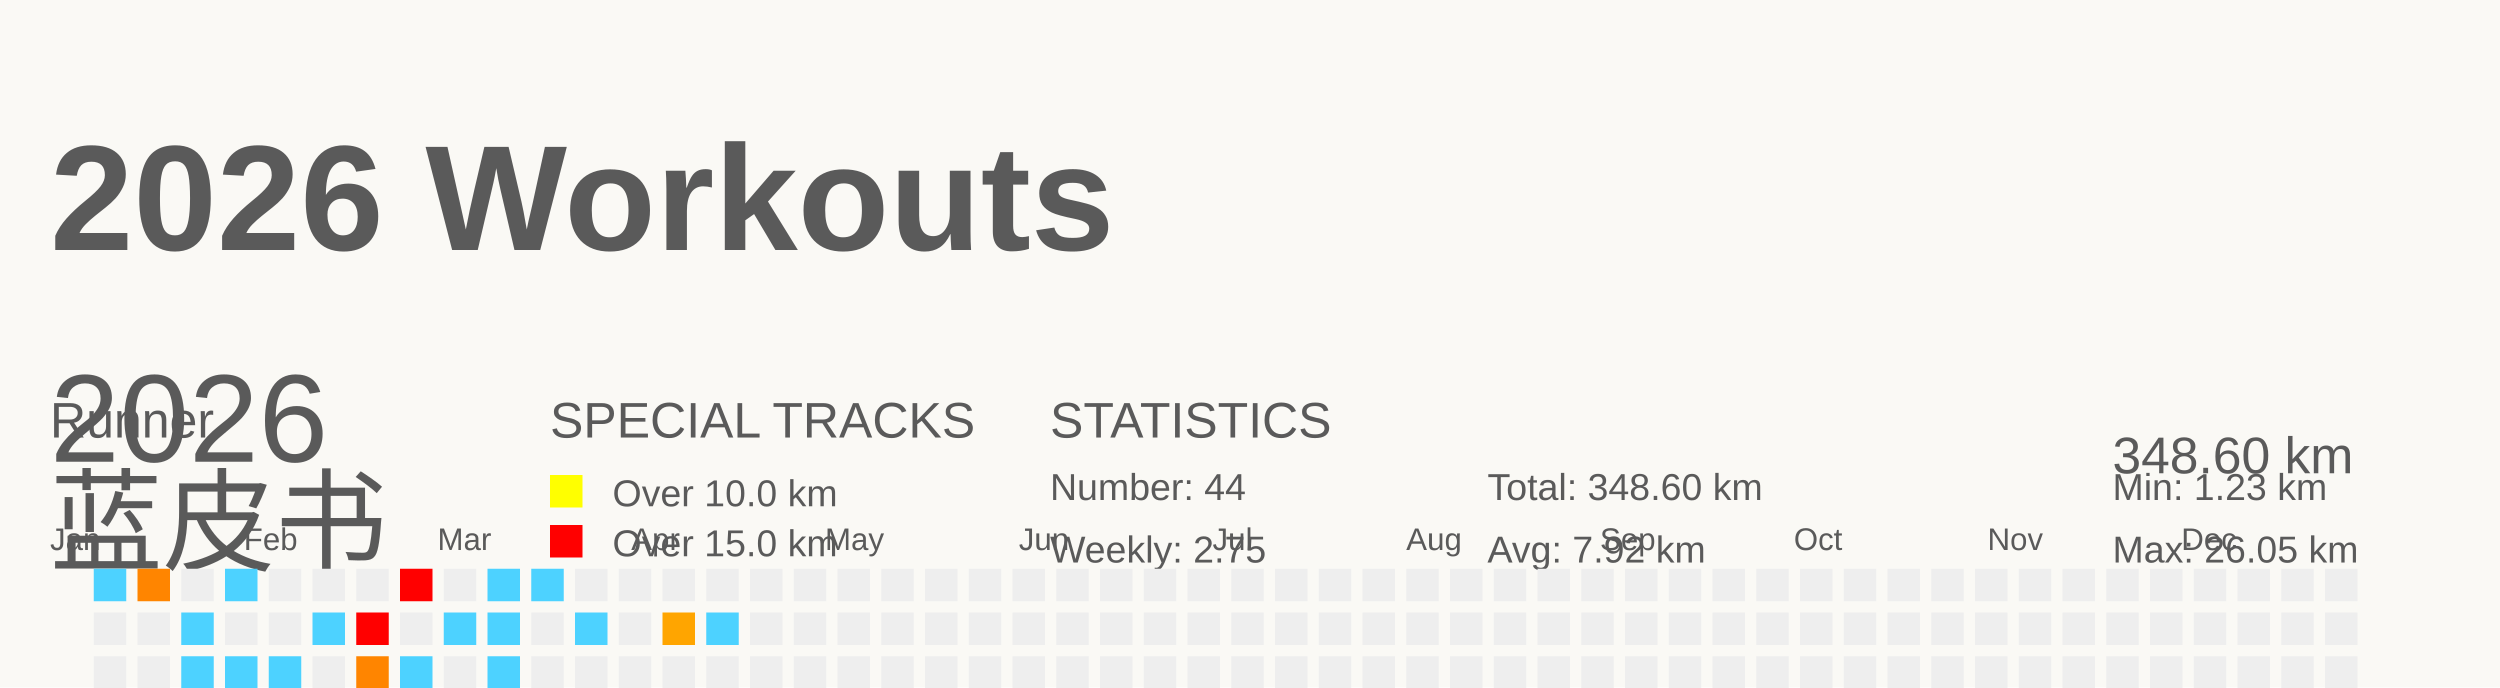
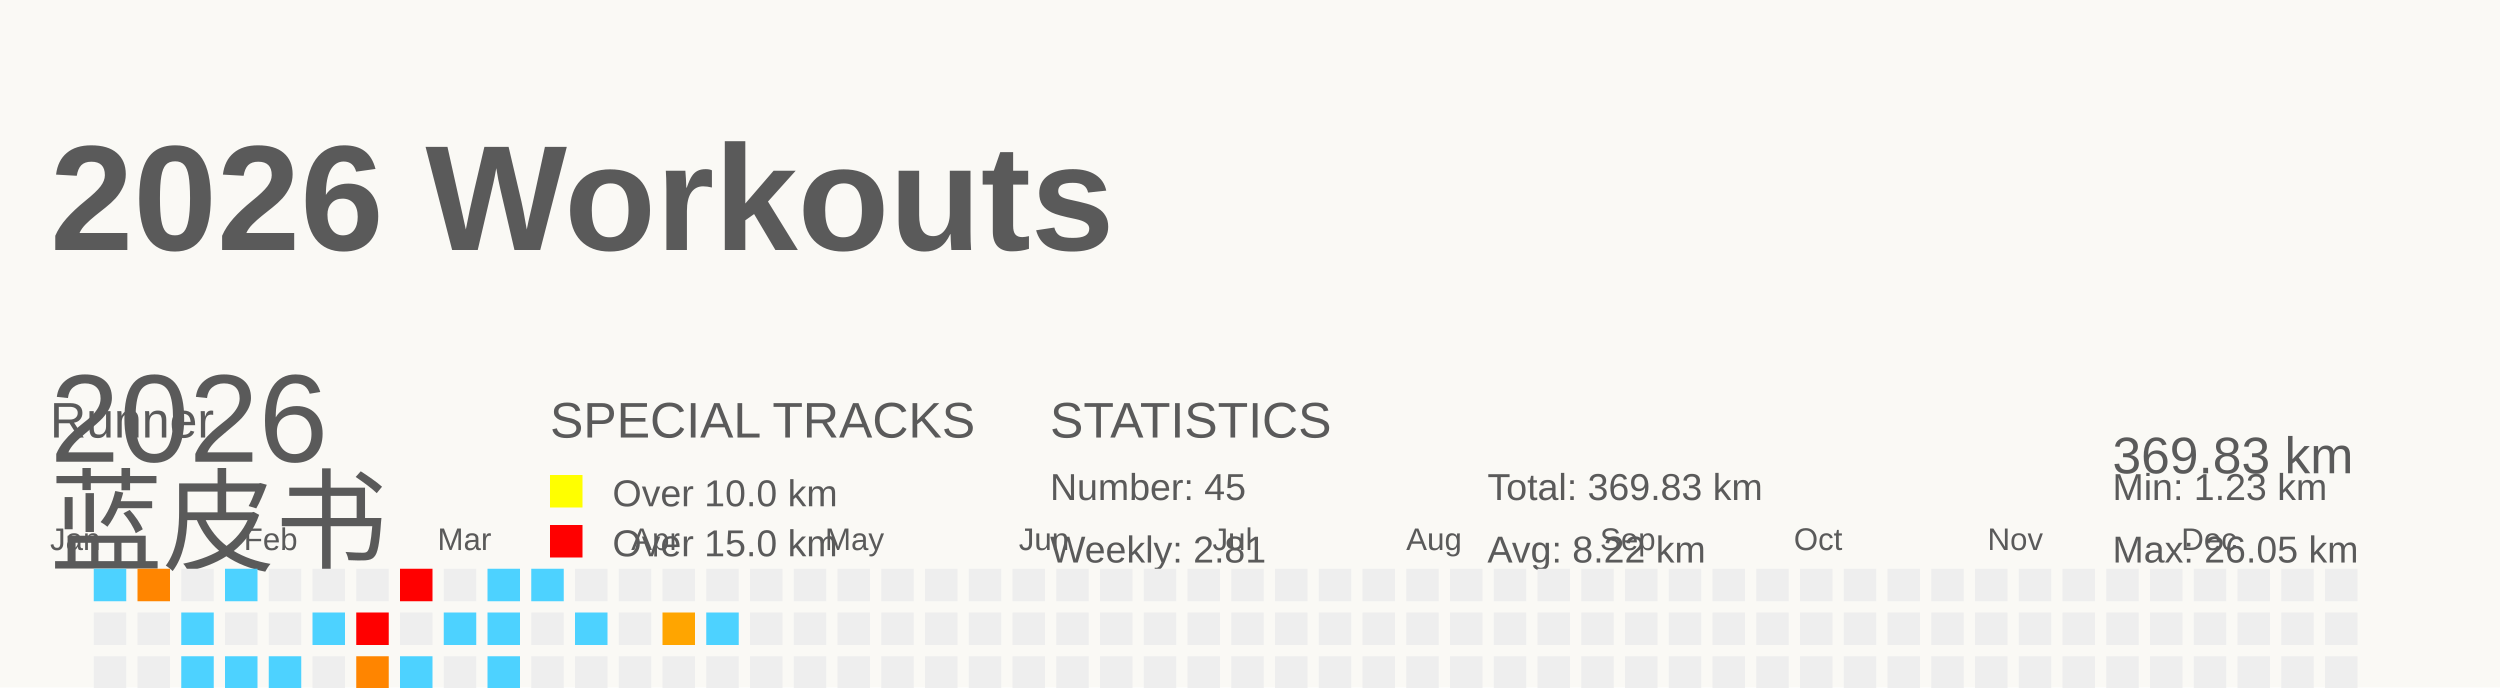
<svg xmlns="http://www.w3.org/2000/svg" baseProfile="full" height="55" version="1.1" viewBox="0 0 200 55" width="200">
  <defs />
  <rect fill="#FAF9F5" height="55" width="200" x="0" y="0" />
  <g id="tracks" />
  <text fill="#5A5A5A" style="font-size:12px; font-family:Arial; font-weight:bold;" x="4" y="20">2026 Workouts</text>
  <text fill="#5A5A5A" style="font-size:4px; font-family:Arial" x="4" y="35">Runner</text>
  <text fill="#5A5A5A" style="font-size:9px; font-family:Arial" x="4" y="45">蓝皮书</text>
  <text fill="#5A5A5A" style="font-size:4px; font-family:Arial" x="44" y="35">SPECIAL TRACKS</text>
  <rect fill="yellow" height="2.6" width="2.6" x="44" y="38" />
  <text fill="#5A5A5A" style="font-size:3px; font-family:Arial" x="49" y="40.5">Over 10.0 km</text>
  <rect fill="red" height="2.6" width="2.6" x="44" y="42" />
  <text fill="#5A5A5A" style="font-size:3px; font-family:Arial" x="49" y="44.5">Over 15.0 km</text>
  <text fill="#5A5A5A" style="font-size:4px; font-family:Arial" x="84" y="35">STATISTICS</text>
-   <text fill="#5A5A5A" style="font-size:3px; font-family:Arial" x="84" y="40">Number: 44</text>
-   <text fill="#5A5A5A" style="font-size:3px; font-family:Arial" x="84" y="45">Weekly: 2.75</text>
-   <text fill="#5A5A5A" style="font-size:3px; font-family:Arial" x="119" y="40">Total: 348.60 km</text>
-   <text fill="#5A5A5A" style="font-size:3px; font-family:Arial" x="119" y="45">Avg: 7.92 km</text>
+   <text fill="#5A5A5A" style="font-size:3px; font-family:Arial" x="84" y="40">Number: 45</text>
+   <text fill="#5A5A5A" style="font-size:3px; font-family:Arial" x="84" y="45">Weekly: 2.81</text>
+   <text fill="#5A5A5A" style="font-size:3px; font-family:Arial" x="119" y="40">Total: 369.83 km</text>
+   <text fill="#5A5A5A" style="font-size:3px; font-family:Arial" x="119" y="45">Avg: 8.22 km</text>
  <text fill="#5A5A5A" style="font-size:3px; font-family:Arial" x="169" y="40">Min: 1.23 km</text>
  <text fill="#5A5A5A" style="font-size:3px; font-family:Arial" x="169" y="45">Max: 26.05 km</text>
  <text dominant-baseline="hanging" fill="#5A5A5A" style="font-size:10.0px; font-family:Arial;" x="4" y="30">2026</text>
-   <text dominant-baseline="hanging" fill="#5A5A5A" style="font-size:4.125px; font-family:Arial;" x="169" y="35">348.60 km</text>
+   <text dominant-baseline="hanging" fill="#5A5A5A" style="font-size:4.125px; font-family:Arial;" x="169" y="35">369.83 km</text>
  <text fill="#5A5A5A" style="font-size:2.5px; font-family:Arial" x="4.0" y="44">Jan</text>
  <text fill="#5A5A5A" style="font-size:2.5px; font-family:Arial" x="19.5" y="44">Feb</text>
  <text fill="#5A5A5A" style="font-size:2.5px; font-family:Arial" x="35.0" y="44">Mar</text>
  <text fill="#5A5A5A" style="font-size:2.5px; font-family:Arial" x="50.5" y="44">Apr</text>
  <text fill="#5A5A5A" style="font-size:2.5px; font-family:Arial" x="66.0" y="44">May</text>
  <text fill="#5A5A5A" style="font-size:2.5px; font-family:Arial" x="81.5" y="44">Jun</text>
  <text fill="#5A5A5A" style="font-size:2.5px; font-family:Arial" x="97.0" y="44">Jul</text>
  <text fill="#5A5A5A" style="font-size:2.5px; font-family:Arial" x="112.5" y="44">Aug</text>
  <text fill="#5A5A5A" style="font-size:2.5px; font-family:Arial" x="128.0" y="44">Sep</text>
  <text fill="#5A5A5A" style="font-size:2.5px; font-family:Arial" x="143.5" y="44">Oct</text>
  <text fill="#5A5A5A" style="font-size:2.5px; font-family:Arial" x="159.0" y="44">Nov</text>
  <text fill="#5A5A5A" style="font-size:2.5px; font-family:Arial" x="174.5" y="44">Dec</text>
  <rect fill="#4dd2ff" height="2.6" width="2.6" x="4.0" y="56.0" />
  <rect fill="#EEEEEE" height="2.6" width="2.6" x="4.0" y="59.5" />
  <rect fill="#ff7c00" height="2.6" width="2.6" x="4.0" y="63.0" />
  <rect fill="#EEEEEE" height="2.6" width="2.6" x="4.0" y="66.5" />
  <rect fill="#4dd2ff" height="2.6" width="2.6" x="7.5" y="45.5" />
  <rect fill="#EEEEEE" height="2.6" width="2.6" x="7.5" y="49.0" />
  <rect fill="#EEEEEE" height="2.6" width="2.6" x="7.5" y="52.5" />
  <rect fill="#EEEEEE" height="2.6" width="2.6" x="7.5" y="56.0" />
  <rect fill="#4dd2ff" height="2.6" width="2.6" x="7.5" y="59.5" />
  <rect fill="#EEEEEE" height="2.6" width="2.6" x="7.5" y="63.0" />
  <rect fill="#4dd2ff" height="2.6" width="2.6" x="7.5" y="66.5" />
  <rect fill="#ff8500" height="2.6" width="2.6" x="11.0" y="45.5" />
  <rect fill="#EEEEEE" height="2.6" width="2.6" x="11.0" y="49.0" />
  <rect fill="#EEEEEE" height="2.6" width="2.6" x="11.0" y="52.5" />
  <rect fill="#EEEEEE" height="2.6" width="2.6" x="11.0" y="56.0" />
  <rect fill="#EEEEEE" height="2.6" width="2.6" x="11.0" y="59.5" />
  <rect fill="#EEEEEE" height="2.6" width="2.6" x="11.0" y="63.0" />
  <rect fill="#EEEEEE" height="2.6" width="2.6" x="11.0" y="66.5" />
  <rect fill="#EEEEEE" height="2.6" width="2.6" x="14.5" y="45.5" />
  <rect fill="#4dd2ff" height="2.6" width="2.6" x="14.5" y="49.0" />
  <rect fill="#4dd2ff" height="2.6" width="2.6" x="14.5" y="52.5" />
  <rect fill="#EEEEEE" height="2.6" width="2.6" x="14.5" y="56.0" />
  <rect fill="#EEEEEE" height="2.6" width="2.6" x="14.5" y="59.5" />
  <rect fill="#EEEEEE" height="2.6" width="2.6" x="14.5" y="63.0" />
  <rect fill="#4dd2ff" height="2.6" width="2.6" x="14.5" y="66.5" />
  <rect fill="#4dd2ff" height="2.6" width="2.6" x="18.0" y="45.5" />
  <rect fill="#EEEEEE" height="2.6" width="2.6" x="18.0" y="49.0" />
  <rect fill="#4dd2ff" height="2.6" width="2.6" x="18.0" y="52.5" />
  <rect fill="#EEEEEE" height="2.6" width="2.6" x="18.0" y="56.0" />
  <rect fill="#EEEEEE" height="2.6" width="2.6" x="18.0" y="59.5" />
  <rect fill="#EEEEEE" height="2.6" width="2.6" x="18.0" y="63.0" />
  <rect fill="#EEEEEE" height="2.6" width="2.6" x="18.0" y="66.5" />
  <rect fill="#EEEEEE" height="2.6" width="2.6" x="21.5" y="45.5" />
  <rect fill="#EEEEEE" height="2.6" width="2.6" x="21.5" y="49.0" />
  <rect fill="#4dd2ff" height="2.6" width="2.6" x="21.5" y="52.5" />
  <rect fill="#EEEEEE" height="2.6" width="2.6" x="21.5" y="56.0" />
  <rect fill="#4dd2ff" height="2.6" width="2.6" x="21.5" y="59.5" />
  <rect fill="#ffa200" height="2.6" width="2.6" x="21.5" y="63.0" />
  <rect fill="#EEEEEE" height="2.6" width="2.6" x="21.5" y="66.5" />
  <rect fill="#EEEEEE" height="2.6" width="2.6" x="25.0" y="45.5" />
  <rect fill="#4dd2ff" height="2.6" width="2.6" x="25.0" y="49.0" />
  <rect fill="#EEEEEE" height="2.6" width="2.6" x="25.0" y="52.5" />
  <rect fill="#4dd2ff" height="2.6" width="2.6" x="25.0" y="56.0" />
  <rect fill="#EEEEEE" height="2.6" width="2.6" x="25.0" y="59.5" />
  <rect fill="#EEEEEE" height="2.6" width="2.6" x="25.0" y="63.0" />
  <rect fill="#4dd2ff" height="2.6" width="2.6" x="25.0" y="66.5" />
  <rect fill="#EEEEEE" height="2.6" width="2.6" x="28.5" y="45.5" />
  <rect fill="red" height="2.6" width="2.6" x="28.5" y="49.0" />
  <rect fill="#ff8500" height="2.6" width="2.6" x="28.5" y="52.5" />
  <rect fill="#EEEEEE" height="2.6" width="2.6" x="28.5" y="56.0" />
  <rect fill="#4dd2ff" height="2.6" width="2.6" x="28.5" y="59.5" />
  <rect fill="#4dd2ff" height="2.6" width="2.6" x="28.5" y="63.0" />
  <rect fill="#EEEEEE" height="2.6" width="2.6" x="28.5" y="66.5" />
  <rect fill="red" height="2.6" width="2.6" x="32.0" y="45.5" />
  <rect fill="#EEEEEE" height="2.6" width="2.6" x="32.0" y="49.0" />
  <rect fill="#4dd2ff" height="2.6" width="2.6" x="32.0" y="52.5" />
  <rect fill="#4dd2ff" height="2.6" width="2.6" x="32.0" y="56.0" />
  <rect fill="#EEEEEE" height="2.6" width="2.6" x="32.0" y="59.5" />
  <rect fill="#EEEEEE" height="2.6" width="2.6" x="32.0" y="63.0" />
  <rect fill="#EEEEEE" height="2.6" width="2.6" x="32.0" y="66.5" />
  <rect fill="#EEEEEE" height="2.6" width="2.6" x="35.5" y="45.5" />
  <rect fill="#4dd2ff" height="2.6" width="2.6" x="35.5" y="49.0" />
  <rect fill="#EEEEEE" height="2.6" width="2.6" x="35.5" y="52.5" />
  <rect fill="#4dd2ff" height="2.6" width="2.6" x="35.5" y="56.0" />
  <rect fill="#4dd2ff" height="2.6" width="2.6" x="35.5" y="59.5" />
  <rect fill="#4dd2ff" height="2.6" width="2.6" x="35.5" y="63.0" />
  <rect fill="#EEEEEE" height="2.6" width="2.6" x="35.5" y="66.5" />
  <rect fill="#4dd2ff" height="2.6" width="2.6" x="39.0" y="45.5" />
  <rect fill="#4dd2ff" height="2.6" width="2.6" x="39.0" y="49.0" />
  <rect fill="#4dd2ff" height="2.6" width="2.6" x="39.0" y="52.5" />
  <rect fill="#EEEEEE" height="2.6" width="2.6" x="39.0" y="56.0" />
  <rect fill="#4dd2ff" height="2.6" width="2.6" x="39.0" y="59.5" />
  <rect fill="#EEEEEE" height="2.6" width="2.6" x="39.0" y="63.0" />
  <rect fill="#EEEEEE" height="2.6" width="2.6" x="39.0" y="66.5" />
  <rect fill="#4dd2ff" height="2.6" width="2.6" x="42.5" y="45.5" />
  <rect fill="#EEEEEE" height="2.6" width="2.6" x="42.5" y="49.0" />
  <rect fill="#EEEEEE" height="2.6" width="2.6" x="42.5" y="52.5" />
  <rect fill="#4dd2ff" height="2.6" width="2.6" x="42.5" y="56.0" />
  <rect fill="#4dd2ff" height="2.6" width="2.6" x="42.5" y="59.5" />
  <rect fill="red" height="2.6" width="2.6" x="42.5" y="63.0" />
  <rect fill="#EEEEEE" height="2.6" width="2.6" x="42.5" y="66.5" />
  <rect fill="#EEEEEE" height="2.6" width="2.6" x="46.0" y="45.5" />
  <rect fill="#4dd2ff" height="2.6" width="2.6" x="46.0" y="49.0" />
  <rect fill="#EEEEEE" height="2.6" width="2.6" x="46.0" y="52.5" />
  <rect fill="#4dd2ff" height="2.6" width="2.6" x="46.0" y="56.0" />
  <rect fill="#EEEEEE" height="2.6" width="2.6" x="46.0" y="59.5" />
  <rect fill="#ffa400" height="2.6" width="2.6" x="46.0" y="63.0" />
  <rect fill="#EEEEEE" height="2.6" width="2.6" x="46.0" y="66.5" />
  <rect fill="#EEEEEE" height="2.6" width="2.6" x="49.5" y="45.5" />
  <rect fill="#EEEEEE" height="2.6" width="2.6" x="49.5" y="49.0" />
  <rect fill="#EEEEEE" height="2.6" width="2.6" x="49.5" y="52.5" />
  <rect fill="#4dd2ff" height="2.6" width="2.6" x="49.5" y="56.0" />
  <rect fill="#EEEEEE" height="2.6" width="2.6" x="49.5" y="59.5" />
  <rect fill="#EEEEEE" height="2.6" width="2.6" x="49.5" y="63.0" />
  <rect fill="#EEEEEE" height="2.6" width="2.6" x="49.5" y="66.5" />
  <rect fill="#EEEEEE" height="2.6" width="2.6" x="53.0" y="45.5" />
  <rect fill="#ffa500" height="2.6" width="2.6" x="53.0" y="49.0" />
  <rect fill="#EEEEEE" height="2.6" width="2.6" x="53.0" y="52.5" />
  <rect fill="#EEEEEE" height="2.6" width="2.6" x="53.0" y="56.0" />
  <rect fill="#EEEEEE" height="2.6" width="2.6" x="53.0" y="59.5" />
  <rect fill="#EEEEEE" height="2.6" width="2.6" x="53.0" y="63.0" />
  <rect fill="red" height="2.6" width="2.6" x="53.0" y="66.5" />
  <rect fill="#EEEEEE" height="2.6" width="2.6" x="56.5" y="45.5" />
  <rect fill="#4dd2ff" height="2.6" width="2.6" x="56.5" y="49.0" />
  <rect fill="#EEEEEE" height="2.6" width="2.6" x="56.5" y="52.5" />
  <rect fill="#EEEEEE" height="2.6" width="2.6" x="56.5" y="56.0" />
  <rect fill="#4dd2ff" height="2.6" width="2.6" x="56.5" y="59.5" />
  <rect fill="#EEEEEE" height="2.6" width="2.6" x="56.5" y="63.0" />
-   <rect fill="#EEEEEE" height="2.6" width="2.6" x="56.5" y="66.5" />
+   <rect fill="red" height="2.6" width="2.6" x="56.5" y="66.5" />
  <rect fill="#EEEEEE" height="2.6" width="2.6" x="60.0" y="45.5" />
  <rect fill="#EEEEEE" height="2.6" width="2.6" x="60.0" y="49.0" />
  <rect fill="#EEEEEE" height="2.6" width="2.6" x="60.0" y="52.5" />
  <rect fill="#EEEEEE" height="2.6" width="2.6" x="60.0" y="56.0" />
  <rect fill="#EEEEEE" height="2.6" width="2.6" x="60.0" y="59.5" />
  <rect fill="#EEEEEE" height="2.6" width="2.6" x="60.0" y="63.0" />
  <rect fill="#EEEEEE" height="2.6" width="2.6" x="60.0" y="66.5" />
  <rect fill="#EEEEEE" height="2.6" width="2.6" x="63.5" y="45.5" />
  <rect fill="#EEEEEE" height="2.6" width="2.6" x="63.5" y="49.0" />
  <rect fill="#EEEEEE" height="2.6" width="2.6" x="63.5" y="52.5" />
  <rect fill="#EEEEEE" height="2.6" width="2.6" x="63.5" y="56.0" />
  <rect fill="#EEEEEE" height="2.6" width="2.6" x="63.5" y="59.5" />
  <rect fill="#EEEEEE" height="2.6" width="2.6" x="63.5" y="63.0" />
  <rect fill="#EEEEEE" height="2.6" width="2.6" x="63.5" y="66.5" />
  <rect fill="#EEEEEE" height="2.6" width="2.6" x="67.0" y="45.5" />
  <rect fill="#EEEEEE" height="2.6" width="2.6" x="67.0" y="49.0" />
  <rect fill="#EEEEEE" height="2.6" width="2.6" x="67.0" y="52.5" />
  <rect fill="#EEEEEE" height="2.6" width="2.6" x="67.0" y="56.0" />
  <rect fill="#EEEEEE" height="2.6" width="2.6" x="67.0" y="59.5" />
  <rect fill="#EEEEEE" height="2.6" width="2.6" x="67.0" y="63.0" />
  <rect fill="#EEEEEE" height="2.6" width="2.6" x="67.0" y="66.5" />
  <rect fill="#EEEEEE" height="2.6" width="2.6" x="70.5" y="45.5" />
  <rect fill="#EEEEEE" height="2.6" width="2.6" x="70.5" y="49.0" />
  <rect fill="#EEEEEE" height="2.6" width="2.6" x="70.5" y="52.5" />
  <rect fill="#EEEEEE" height="2.6" width="2.6" x="70.5" y="56.0" />
  <rect fill="#EEEEEE" height="2.6" width="2.6" x="70.5" y="59.5" />
  <rect fill="#EEEEEE" height="2.6" width="2.6" x="70.5" y="63.0" />
  <rect fill="#EEEEEE" height="2.6" width="2.6" x="70.5" y="66.5" />
  <rect fill="#EEEEEE" height="2.6" width="2.6" x="74.0" y="45.5" />
  <rect fill="#EEEEEE" height="2.6" width="2.6" x="74.0" y="49.0" />
  <rect fill="#EEEEEE" height="2.6" width="2.6" x="74.0" y="52.5" />
  <rect fill="#EEEEEE" height="2.6" width="2.6" x="74.0" y="56.0" />
  <rect fill="#EEEEEE" height="2.6" width="2.6" x="74.0" y="59.5" />
  <rect fill="#EEEEEE" height="2.6" width="2.6" x="74.0" y="63.0" />
  <rect fill="#EEEEEE" height="2.6" width="2.6" x="74.0" y="66.5" />
  <rect fill="#EEEEEE" height="2.6" width="2.6" x="77.5" y="45.5" />
  <rect fill="#EEEEEE" height="2.6" width="2.6" x="77.5" y="49.0" />
  <rect fill="#EEEEEE" height="2.6" width="2.6" x="77.5" y="52.5" />
  <rect fill="#EEEEEE" height="2.6" width="2.6" x="77.5" y="56.0" />
  <rect fill="#EEEEEE" height="2.6" width="2.6" x="77.5" y="59.5" />
  <rect fill="#EEEEEE" height="2.6" width="2.6" x="77.5" y="63.0" />
  <rect fill="#EEEEEE" height="2.6" width="2.6" x="77.5" y="66.5" />
  <rect fill="#EEEEEE" height="2.6" width="2.6" x="81.0" y="45.5" />
  <rect fill="#EEEEEE" height="2.6" width="2.6" x="81.0" y="49.0" />
  <rect fill="#EEEEEE" height="2.6" width="2.6" x="81.0" y="52.5" />
  <rect fill="#EEEEEE" height="2.6" width="2.6" x="81.0" y="56.0" />
  <rect fill="#EEEEEE" height="2.6" width="2.6" x="81.0" y="59.5" />
  <rect fill="#EEEEEE" height="2.6" width="2.6" x="81.0" y="63.0" />
  <rect fill="#EEEEEE" height="2.6" width="2.6" x="81.0" y="66.5" />
  <rect fill="#EEEEEE" height="2.6" width="2.6" x="84.5" y="45.5" />
  <rect fill="#EEEEEE" height="2.6" width="2.6" x="84.5" y="49.0" />
  <rect fill="#EEEEEE" height="2.6" width="2.6" x="84.5" y="52.5" />
  <rect fill="#EEEEEE" height="2.6" width="2.6" x="84.5" y="56.0" />
  <rect fill="#EEEEEE" height="2.6" width="2.6" x="84.5" y="59.5" />
  <rect fill="#EEEEEE" height="2.6" width="2.6" x="84.5" y="63.0" />
  <rect fill="#EEEEEE" height="2.6" width="2.6" x="84.5" y="66.5" />
  <rect fill="#EEEEEE" height="2.6" width="2.6" x="88.0" y="45.5" />
  <rect fill="#EEEEEE" height="2.6" width="2.6" x="88.0" y="49.0" />
  <rect fill="#EEEEEE" height="2.6" width="2.6" x="88.0" y="52.5" />
  <rect fill="#EEEEEE" height="2.6" width="2.6" x="88.0" y="56.0" />
  <rect fill="#EEEEEE" height="2.6" width="2.6" x="88.0" y="59.5" />
  <rect fill="#EEEEEE" height="2.6" width="2.6" x="88.0" y="63.0" />
  <rect fill="#EEEEEE" height="2.6" width="2.6" x="88.0" y="66.5" />
  <rect fill="#EEEEEE" height="2.6" width="2.6" x="91.5" y="45.5" />
  <rect fill="#EEEEEE" height="2.6" width="2.6" x="91.5" y="49.0" />
  <rect fill="#EEEEEE" height="2.6" width="2.6" x="91.5" y="52.5" />
  <rect fill="#EEEEEE" height="2.6" width="2.6" x="91.5" y="56.0" />
  <rect fill="#EEEEEE" height="2.6" width="2.6" x="91.5" y="59.5" />
  <rect fill="#EEEEEE" height="2.6" width="2.6" x="91.5" y="63.0" />
  <rect fill="#EEEEEE" height="2.6" width="2.6" x="91.5" y="66.5" />
  <rect fill="#EEEEEE" height="2.6" width="2.6" x="95.0" y="45.5" />
  <rect fill="#EEEEEE" height="2.6" width="2.6" x="95.0" y="49.0" />
  <rect fill="#EEEEEE" height="2.6" width="2.6" x="95.0" y="52.5" />
  <rect fill="#EEEEEE" height="2.6" width="2.6" x="95.0" y="56.0" />
  <rect fill="#EEEEEE" height="2.6" width="2.6" x="95.0" y="59.5" />
  <rect fill="#EEEEEE" height="2.6" width="2.6" x="95.0" y="63.0" />
  <rect fill="#EEEEEE" height="2.6" width="2.6" x="95.0" y="66.5" />
  <rect fill="#EEEEEE" height="2.6" width="2.6" x="98.5" y="45.5" />
  <rect fill="#EEEEEE" height="2.6" width="2.6" x="98.5" y="49.0" />
  <rect fill="#EEEEEE" height="2.6" width="2.6" x="98.5" y="52.5" />
  <rect fill="#EEEEEE" height="2.6" width="2.6" x="98.5" y="56.0" />
  <rect fill="#EEEEEE" height="2.6" width="2.6" x="98.5" y="59.5" />
  <rect fill="#EEEEEE" height="2.6" width="2.6" x="98.5" y="63.0" />
  <rect fill="#EEEEEE" height="2.6" width="2.6" x="98.5" y="66.5" />
  <rect fill="#EEEEEE" height="2.6" width="2.6" x="102.0" y="45.5" />
  <rect fill="#EEEEEE" height="2.6" width="2.6" x="102.0" y="49.0" />
  <rect fill="#EEEEEE" height="2.6" width="2.6" x="102.0" y="52.5" />
  <rect fill="#EEEEEE" height="2.6" width="2.6" x="102.0" y="56.0" />
  <rect fill="#EEEEEE" height="2.6" width="2.6" x="102.0" y="59.5" />
  <rect fill="#EEEEEE" height="2.6" width="2.6" x="102.0" y="63.0" />
  <rect fill="#EEEEEE" height="2.6" width="2.6" x="102.0" y="66.5" />
  <rect fill="#EEEEEE" height="2.6" width="2.6" x="105.5" y="45.5" />
  <rect fill="#EEEEEE" height="2.6" width="2.6" x="105.5" y="49.0" />
  <rect fill="#EEEEEE" height="2.6" width="2.6" x="105.5" y="52.5" />
  <rect fill="#EEEEEE" height="2.6" width="2.6" x="105.5" y="56.0" />
  <rect fill="#EEEEEE" height="2.6" width="2.6" x="105.5" y="59.5" />
  <rect fill="#EEEEEE" height="2.6" width="2.6" x="105.5" y="63.0" />
  <rect fill="#EEEEEE" height="2.6" width="2.6" x="105.5" y="66.5" />
  <rect fill="#EEEEEE" height="2.6" width="2.6" x="109.0" y="45.5" />
  <rect fill="#EEEEEE" height="2.6" width="2.6" x="109.0" y="49.0" />
  <rect fill="#EEEEEE" height="2.6" width="2.6" x="109.0" y="52.5" />
  <rect fill="#EEEEEE" height="2.6" width="2.6" x="109.0" y="56.0" />
  <rect fill="#EEEEEE" height="2.6" width="2.6" x="109.0" y="59.5" />
  <rect fill="#EEEEEE" height="2.6" width="2.6" x="109.0" y="63.0" />
  <rect fill="#EEEEEE" height="2.6" width="2.6" x="109.0" y="66.5" />
  <rect fill="#EEEEEE" height="2.6" width="2.6" x="112.5" y="45.5" />
  <rect fill="#EEEEEE" height="2.6" width="2.6" x="112.5" y="49.0" />
  <rect fill="#EEEEEE" height="2.6" width="2.6" x="112.5" y="52.5" />
  <rect fill="#EEEEEE" height="2.6" width="2.6" x="112.5" y="56.0" />
  <rect fill="#EEEEEE" height="2.6" width="2.6" x="112.5" y="59.5" />
  <rect fill="#EEEEEE" height="2.6" width="2.6" x="112.5" y="63.0" />
  <rect fill="#EEEEEE" height="2.6" width="2.6" x="112.5" y="66.5" />
  <rect fill="#EEEEEE" height="2.6" width="2.6" x="116.0" y="45.5" />
  <rect fill="#EEEEEE" height="2.6" width="2.6" x="116.0" y="49.0" />
  <rect fill="#EEEEEE" height="2.6" width="2.6" x="116.0" y="52.5" />
  <rect fill="#EEEEEE" height="2.6" width="2.6" x="116.0" y="56.0" />
  <rect fill="#EEEEEE" height="2.6" width="2.6" x="116.0" y="59.5" />
  <rect fill="#EEEEEE" height="2.6" width="2.6" x="116.0" y="63.0" />
  <rect fill="#EEEEEE" height="2.6" width="2.6" x="116.0" y="66.5" />
  <rect fill="#EEEEEE" height="2.6" width="2.6" x="119.5" y="45.5" />
  <rect fill="#EEEEEE" height="2.6" width="2.6" x="119.5" y="49.0" />
  <rect fill="#EEEEEE" height="2.6" width="2.6" x="119.5" y="52.5" />
  <rect fill="#EEEEEE" height="2.6" width="2.6" x="119.5" y="56.0" />
  <rect fill="#EEEEEE" height="2.6" width="2.6" x="119.5" y="59.5" />
  <rect fill="#EEEEEE" height="2.6" width="2.6" x="119.5" y="63.0" />
  <rect fill="#EEEEEE" height="2.6" width="2.6" x="119.5" y="66.5" />
  <rect fill="#EEEEEE" height="2.6" width="2.6" x="123.0" y="45.5" />
  <rect fill="#EEEEEE" height="2.6" width="2.6" x="123.0" y="49.0" />
  <rect fill="#EEEEEE" height="2.6" width="2.6" x="123.0" y="52.5" />
  <rect fill="#EEEEEE" height="2.6" width="2.6" x="123.0" y="56.0" />
  <rect fill="#EEEEEE" height="2.6" width="2.6" x="123.0" y="59.5" />
  <rect fill="#EEEEEE" height="2.6" width="2.6" x="123.0" y="63.0" />
  <rect fill="#EEEEEE" height="2.6" width="2.6" x="123.0" y="66.5" />
  <rect fill="#EEEEEE" height="2.6" width="2.6" x="126.5" y="45.5" />
  <rect fill="#EEEEEE" height="2.6" width="2.6" x="126.5" y="49.0" />
  <rect fill="#EEEEEE" height="2.6" width="2.6" x="126.5" y="52.5" />
  <rect fill="#EEEEEE" height="2.6" width="2.6" x="126.5" y="56.0" />
  <rect fill="#EEEEEE" height="2.6" width="2.6" x="126.5" y="59.5" />
  <rect fill="#EEEEEE" height="2.6" width="2.6" x="126.5" y="63.0" />
  <rect fill="#EEEEEE" height="2.6" width="2.6" x="126.5" y="66.5" />
  <rect fill="#EEEEEE" height="2.6" width="2.6" x="130.0" y="45.5" />
  <rect fill="#EEEEEE" height="2.6" width="2.6" x="130.0" y="49.0" />
  <rect fill="#EEEEEE" height="2.6" width="2.6" x="130.0" y="52.5" />
  <rect fill="#EEEEEE" height="2.6" width="2.6" x="130.0" y="56.0" />
  <rect fill="#EEEEEE" height="2.6" width="2.6" x="130.0" y="59.5" />
  <rect fill="#EEEEEE" height="2.6" width="2.6" x="130.0" y="63.0" />
  <rect fill="#EEEEEE" height="2.6" width="2.6" x="130.0" y="66.5" />
  <rect fill="#EEEEEE" height="2.6" width="2.6" x="133.5" y="45.5" />
  <rect fill="#EEEEEE" height="2.6" width="2.6" x="133.5" y="49.0" />
  <rect fill="#EEEEEE" height="2.6" width="2.6" x="133.5" y="52.5" />
  <rect fill="#EEEEEE" height="2.6" width="2.6" x="133.5" y="56.0" />
  <rect fill="#EEEEEE" height="2.6" width="2.6" x="133.5" y="59.5" />
  <rect fill="#EEEEEE" height="2.6" width="2.6" x="133.5" y="63.0" />
  <rect fill="#EEEEEE" height="2.6" width="2.6" x="133.5" y="66.5" />
  <rect fill="#EEEEEE" height="2.6" width="2.6" x="137.0" y="45.5" />
  <rect fill="#EEEEEE" height="2.6" width="2.6" x="137.0" y="49.0" />
  <rect fill="#EEEEEE" height="2.6" width="2.6" x="137.0" y="52.5" />
  <rect fill="#EEEEEE" height="2.6" width="2.6" x="137.0" y="56.0" />
  <rect fill="#EEEEEE" height="2.6" width="2.6" x="137.0" y="59.5" />
  <rect fill="#EEEEEE" height="2.6" width="2.6" x="137.0" y="63.0" />
  <rect fill="#EEEEEE" height="2.6" width="2.6" x="137.0" y="66.5" />
  <rect fill="#EEEEEE" height="2.6" width="2.6" x="140.5" y="45.5" />
  <rect fill="#EEEEEE" height="2.6" width="2.6" x="140.5" y="49.0" />
  <rect fill="#EEEEEE" height="2.6" width="2.6" x="140.5" y="52.5" />
  <rect fill="#EEEEEE" height="2.6" width="2.6" x="140.5" y="56.0" />
  <rect fill="#EEEEEE" height="2.6" width="2.6" x="140.5" y="59.5" />
  <rect fill="#EEEEEE" height="2.6" width="2.6" x="140.5" y="63.0" />
  <rect fill="#EEEEEE" height="2.6" width="2.6" x="140.5" y="66.5" />
  <rect fill="#EEEEEE" height="2.6" width="2.6" x="144.0" y="45.5" />
  <rect fill="#EEEEEE" height="2.6" width="2.6" x="144.0" y="49.0" />
  <rect fill="#EEEEEE" height="2.6" width="2.6" x="144.0" y="52.5" />
  <rect fill="#EEEEEE" height="2.6" width="2.6" x="144.0" y="56.0" />
  <rect fill="#EEEEEE" height="2.6" width="2.6" x="144.0" y="59.5" />
  <rect fill="#EEEEEE" height="2.6" width="2.6" x="144.0" y="63.0" />
  <rect fill="#EEEEEE" height="2.6" width="2.6" x="144.0" y="66.5" />
  <rect fill="#EEEEEE" height="2.6" width="2.6" x="147.5" y="45.5" />
  <rect fill="#EEEEEE" height="2.6" width="2.6" x="147.5" y="49.0" />
  <rect fill="#EEEEEE" height="2.6" width="2.6" x="147.5" y="52.5" />
  <rect fill="#EEEEEE" height="2.6" width="2.6" x="147.5" y="56.0" />
  <rect fill="#EEEEEE" height="2.6" width="2.6" x="147.5" y="59.5" />
  <rect fill="#EEEEEE" height="2.6" width="2.6" x="147.5" y="63.0" />
  <rect fill="#EEEEEE" height="2.6" width="2.6" x="147.5" y="66.5" />
  <rect fill="#EEEEEE" height="2.6" width="2.6" x="151.0" y="45.5" />
  <rect fill="#EEEEEE" height="2.6" width="2.6" x="151.0" y="49.0" />
  <rect fill="#EEEEEE" height="2.6" width="2.6" x="151.0" y="52.5" />
  <rect fill="#EEEEEE" height="2.6" width="2.6" x="151.0" y="56.0" />
  <rect fill="#EEEEEE" height="2.6" width="2.6" x="151.0" y="59.5" />
  <rect fill="#EEEEEE" height="2.6" width="2.6" x="151.0" y="63.0" />
  <rect fill="#EEEEEE" height="2.6" width="2.6" x="151.0" y="66.5" />
  <rect fill="#EEEEEE" height="2.6" width="2.6" x="154.5" y="45.5" />
  <rect fill="#EEEEEE" height="2.6" width="2.6" x="154.5" y="49.0" />
  <rect fill="#EEEEEE" height="2.6" width="2.6" x="154.5" y="52.5" />
  <rect fill="#EEEEEE" height="2.6" width="2.6" x="154.5" y="56.0" />
  <rect fill="#EEEEEE" height="2.6" width="2.6" x="154.5" y="59.5" />
  <rect fill="#EEEEEE" height="2.6" width="2.6" x="154.5" y="63.0" />
  <rect fill="#EEEEEE" height="2.6" width="2.6" x="154.5" y="66.5" />
  <rect fill="#EEEEEE" height="2.6" width="2.6" x="158.0" y="45.5" />
  <rect fill="#EEEEEE" height="2.6" width="2.6" x="158.0" y="49.0" />
  <rect fill="#EEEEEE" height="2.6" width="2.6" x="158.0" y="52.5" />
  <rect fill="#EEEEEE" height="2.6" width="2.6" x="158.0" y="56.0" />
  <rect fill="#EEEEEE" height="2.6" width="2.6" x="158.0" y="59.5" />
  <rect fill="#EEEEEE" height="2.6" width="2.6" x="158.0" y="63.0" />
  <rect fill="#EEEEEE" height="2.6" width="2.6" x="158.0" y="66.5" />
  <rect fill="#EEEEEE" height="2.6" width="2.6" x="161.5" y="45.5" />
  <rect fill="#EEEEEE" height="2.6" width="2.6" x="161.5" y="49.0" />
  <rect fill="#EEEEEE" height="2.6" width="2.6" x="161.5" y="52.5" />
  <rect fill="#EEEEEE" height="2.6" width="2.6" x="161.5" y="56.0" />
  <rect fill="#EEEEEE" height="2.6" width="2.6" x="161.5" y="59.5" />
  <rect fill="#EEEEEE" height="2.6" width="2.6" x="161.5" y="63.0" />
  <rect fill="#EEEEEE" height="2.6" width="2.6" x="161.5" y="66.5" />
  <rect fill="#EEEEEE" height="2.6" width="2.6" x="165.0" y="45.5" />
  <rect fill="#EEEEEE" height="2.6" width="2.6" x="165.0" y="49.0" />
  <rect fill="#EEEEEE" height="2.6" width="2.6" x="165.0" y="52.5" />
  <rect fill="#EEEEEE" height="2.6" width="2.6" x="165.0" y="56.0" />
  <rect fill="#EEEEEE" height="2.6" width="2.6" x="165.0" y="59.5" />
  <rect fill="#EEEEEE" height="2.6" width="2.6" x="165.0" y="63.0" />
  <rect fill="#EEEEEE" height="2.6" width="2.6" x="165.0" y="66.5" />
  <rect fill="#EEEEEE" height="2.6" width="2.6" x="168.5" y="45.5" />
  <rect fill="#EEEEEE" height="2.6" width="2.6" x="168.5" y="49.0" />
  <rect fill="#EEEEEE" height="2.6" width="2.6" x="168.5" y="52.5" />
  <rect fill="#EEEEEE" height="2.6" width="2.6" x="168.5" y="56.0" />
  <rect fill="#EEEEEE" height="2.6" width="2.6" x="168.5" y="59.5" />
  <rect fill="#EEEEEE" height="2.6" width="2.6" x="168.5" y="63.0" />
  <rect fill="#EEEEEE" height="2.6" width="2.6" x="168.5" y="66.5" />
  <rect fill="#EEEEEE" height="2.6" width="2.6" x="172.0" y="45.5" />
  <rect fill="#EEEEEE" height="2.6" width="2.6" x="172.0" y="49.0" />
  <rect fill="#EEEEEE" height="2.6" width="2.6" x="172.0" y="52.5" />
  <rect fill="#EEEEEE" height="2.6" width="2.6" x="172.0" y="56.0" />
  <rect fill="#EEEEEE" height="2.6" width="2.6" x="172.0" y="59.5" />
  <rect fill="#EEEEEE" height="2.6" width="2.6" x="172.0" y="63.0" />
  <rect fill="#EEEEEE" height="2.6" width="2.6" x="172.0" y="66.5" />
  <rect fill="#EEEEEE" height="2.6" width="2.6" x="175.5" y="45.5" />
  <rect fill="#EEEEEE" height="2.6" width="2.6" x="175.5" y="49.0" />
  <rect fill="#EEEEEE" height="2.6" width="2.6" x="175.5" y="52.5" />
  <rect fill="#EEEEEE" height="2.6" width="2.6" x="175.5" y="56.0" />
  <rect fill="#EEEEEE" height="2.6" width="2.6" x="175.5" y="59.5" />
  <rect fill="#EEEEEE" height="2.6" width="2.6" x="175.5" y="63.0" />
  <rect fill="#EEEEEE" height="2.6" width="2.6" x="175.5" y="66.5" />
  <rect fill="#EEEEEE" height="2.6" width="2.6" x="179.0" y="45.5" />
  <rect fill="#EEEEEE" height="2.6" width="2.6" x="179.0" y="49.0" />
  <rect fill="#EEEEEE" height="2.6" width="2.6" x="179.0" y="52.5" />
  <rect fill="#EEEEEE" height="2.6" width="2.6" x="179.0" y="56.0" />
  <rect fill="#EEEEEE" height="2.6" width="2.6" x="179.0" y="59.5" />
  <rect fill="#EEEEEE" height="2.6" width="2.6" x="179.0" y="63.0" />
  <rect fill="#EEEEEE" height="2.6" width="2.6" x="179.0" y="66.5" />
  <rect fill="#EEEEEE" height="2.6" width="2.6" x="182.5" y="45.5" />
  <rect fill="#EEEEEE" height="2.6" width="2.6" x="182.5" y="49.0" />
  <rect fill="#EEEEEE" height="2.6" width="2.6" x="182.5" y="52.5" />
  <rect fill="#EEEEEE" height="2.6" width="2.6" x="182.5" y="56.0" />
  <rect fill="#EEEEEE" height="2.6" width="2.6" x="182.5" y="59.5" />
  <rect fill="#EEEEEE" height="2.6" width="2.6" x="182.5" y="63.0" />
  <rect fill="#EEEEEE" height="2.6" width="2.6" x="182.5" y="66.5" />
  <rect fill="#EEEEEE" height="2.6" width="2.6" x="186.0" y="45.5" />
  <rect fill="#EEEEEE" height="2.6" width="2.6" x="186.0" y="49.0" />
  <rect fill="#EEEEEE" height="2.6" width="2.6" x="186.0" y="52.5" />
  <rect fill="#EEEEEE" height="2.6" width="2.6" x="186.0" y="56.0" />
</svg>
